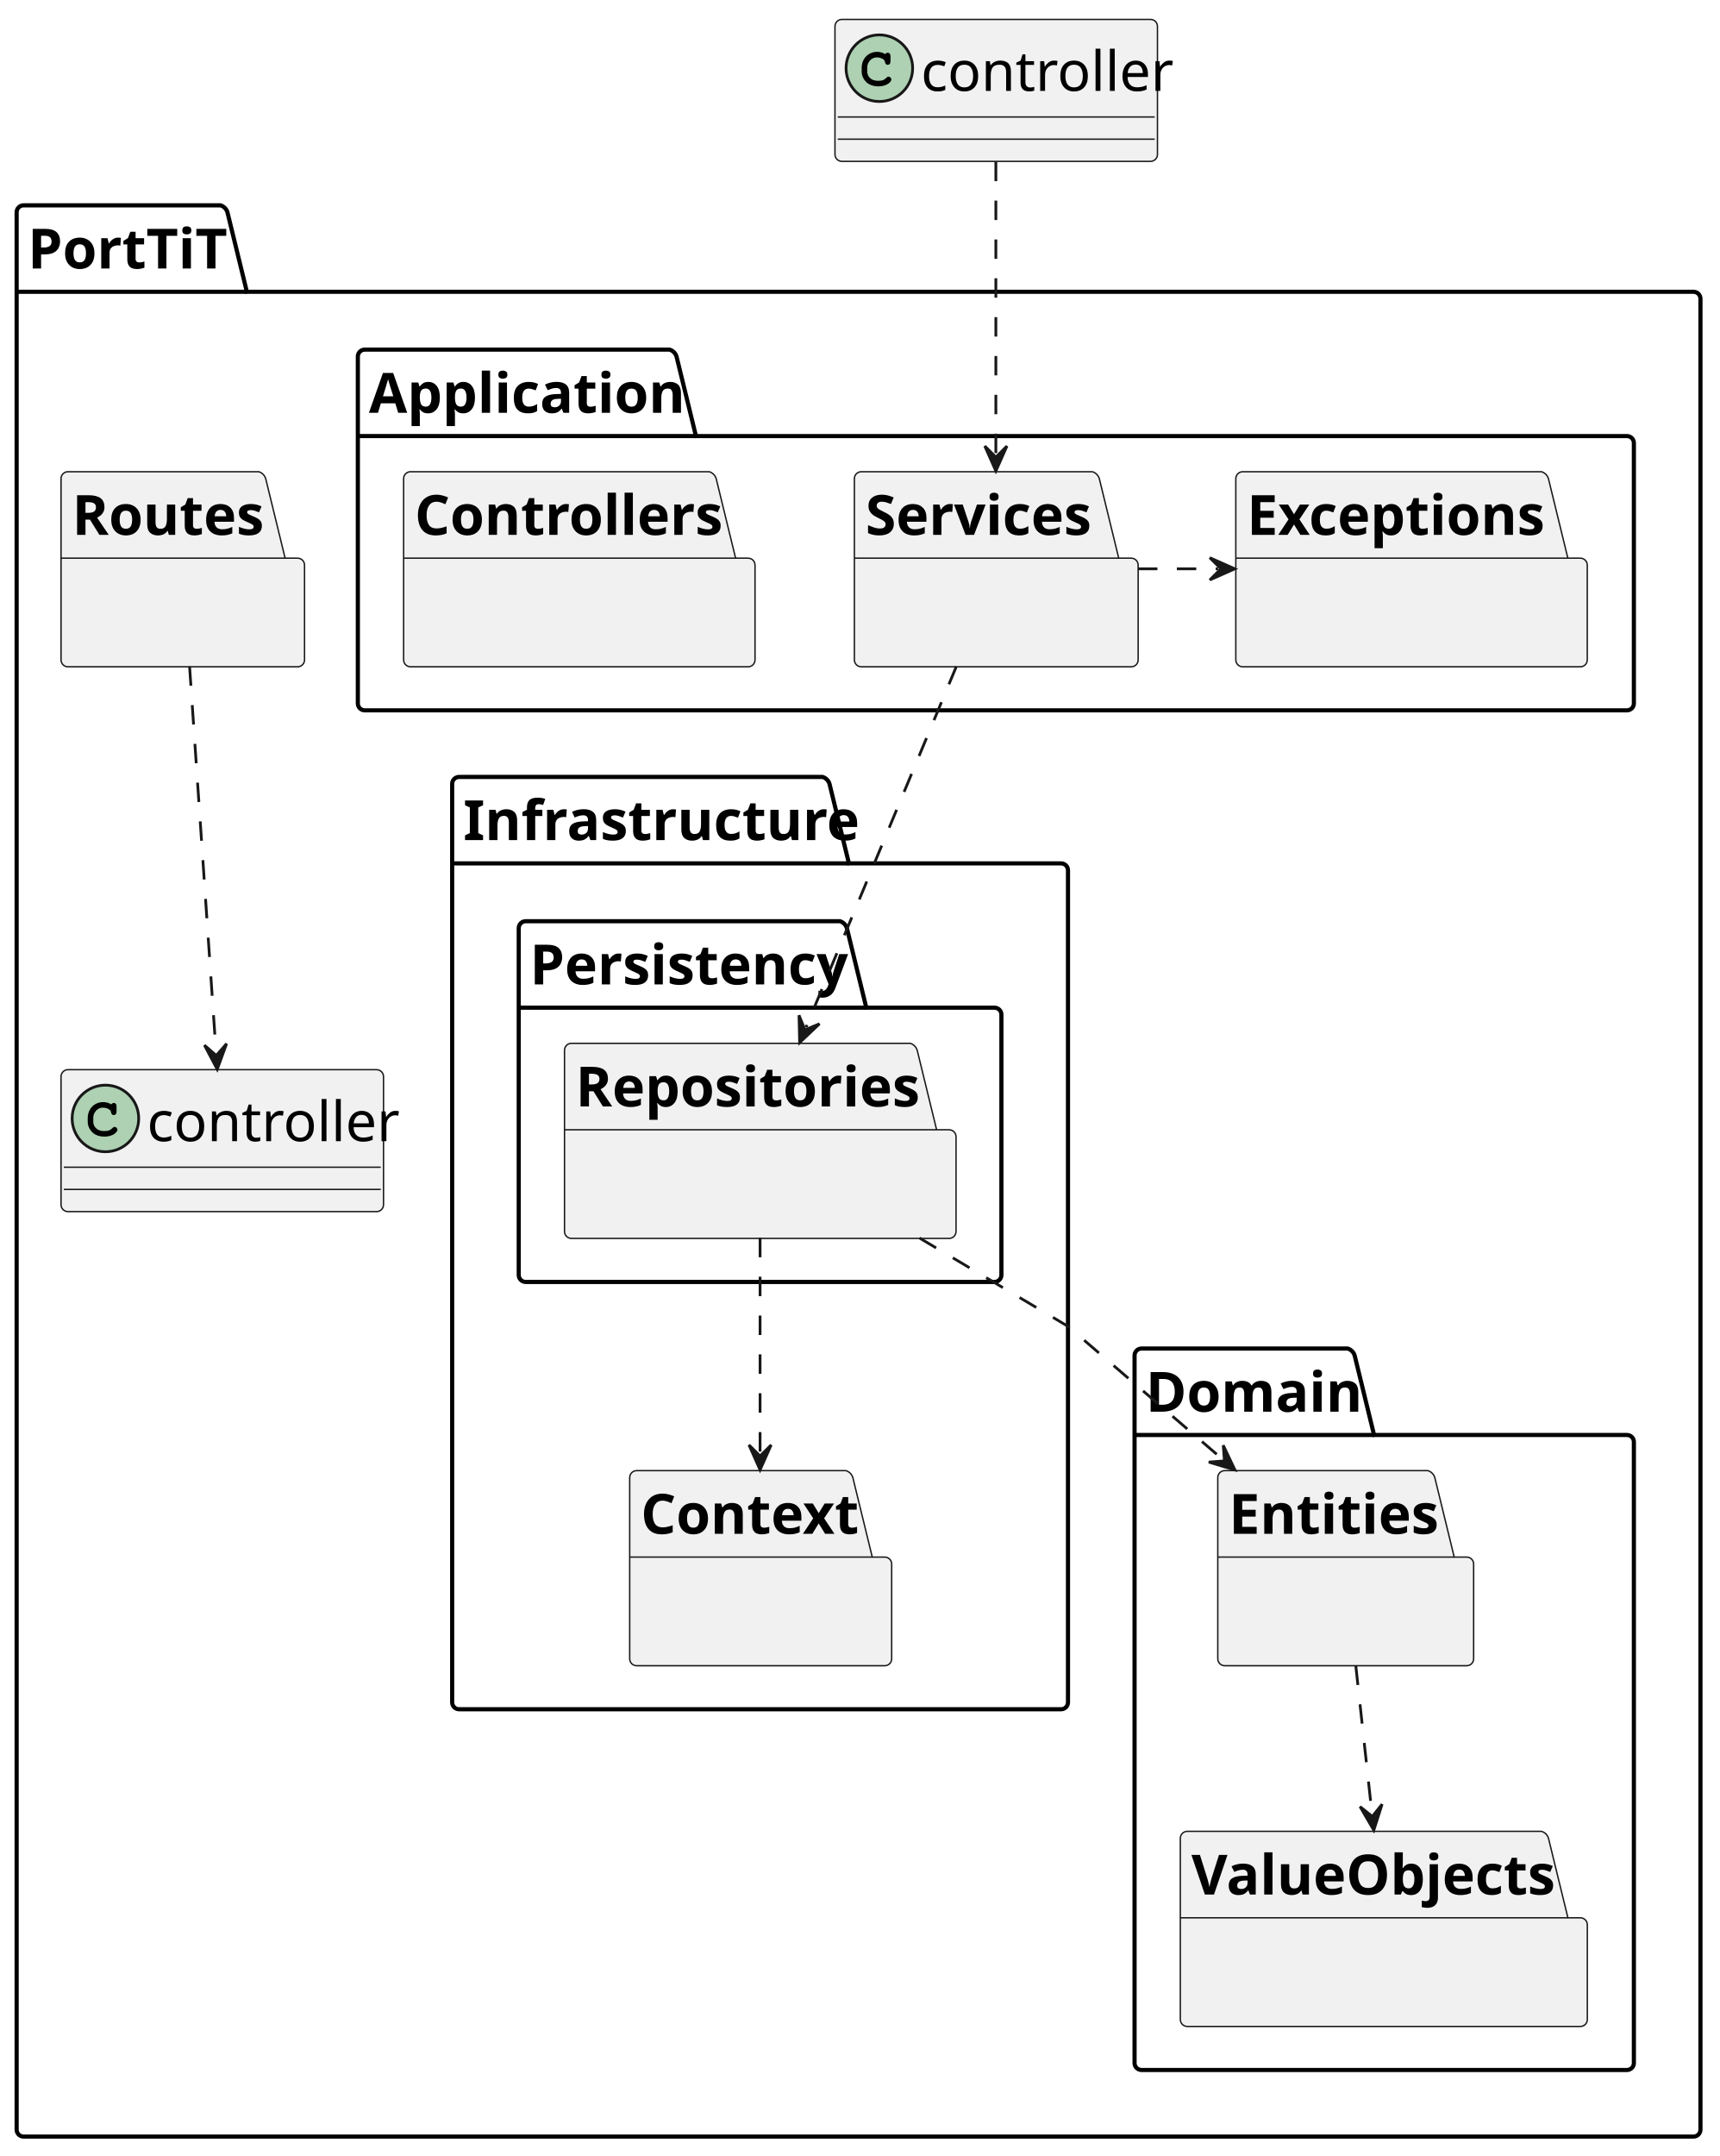
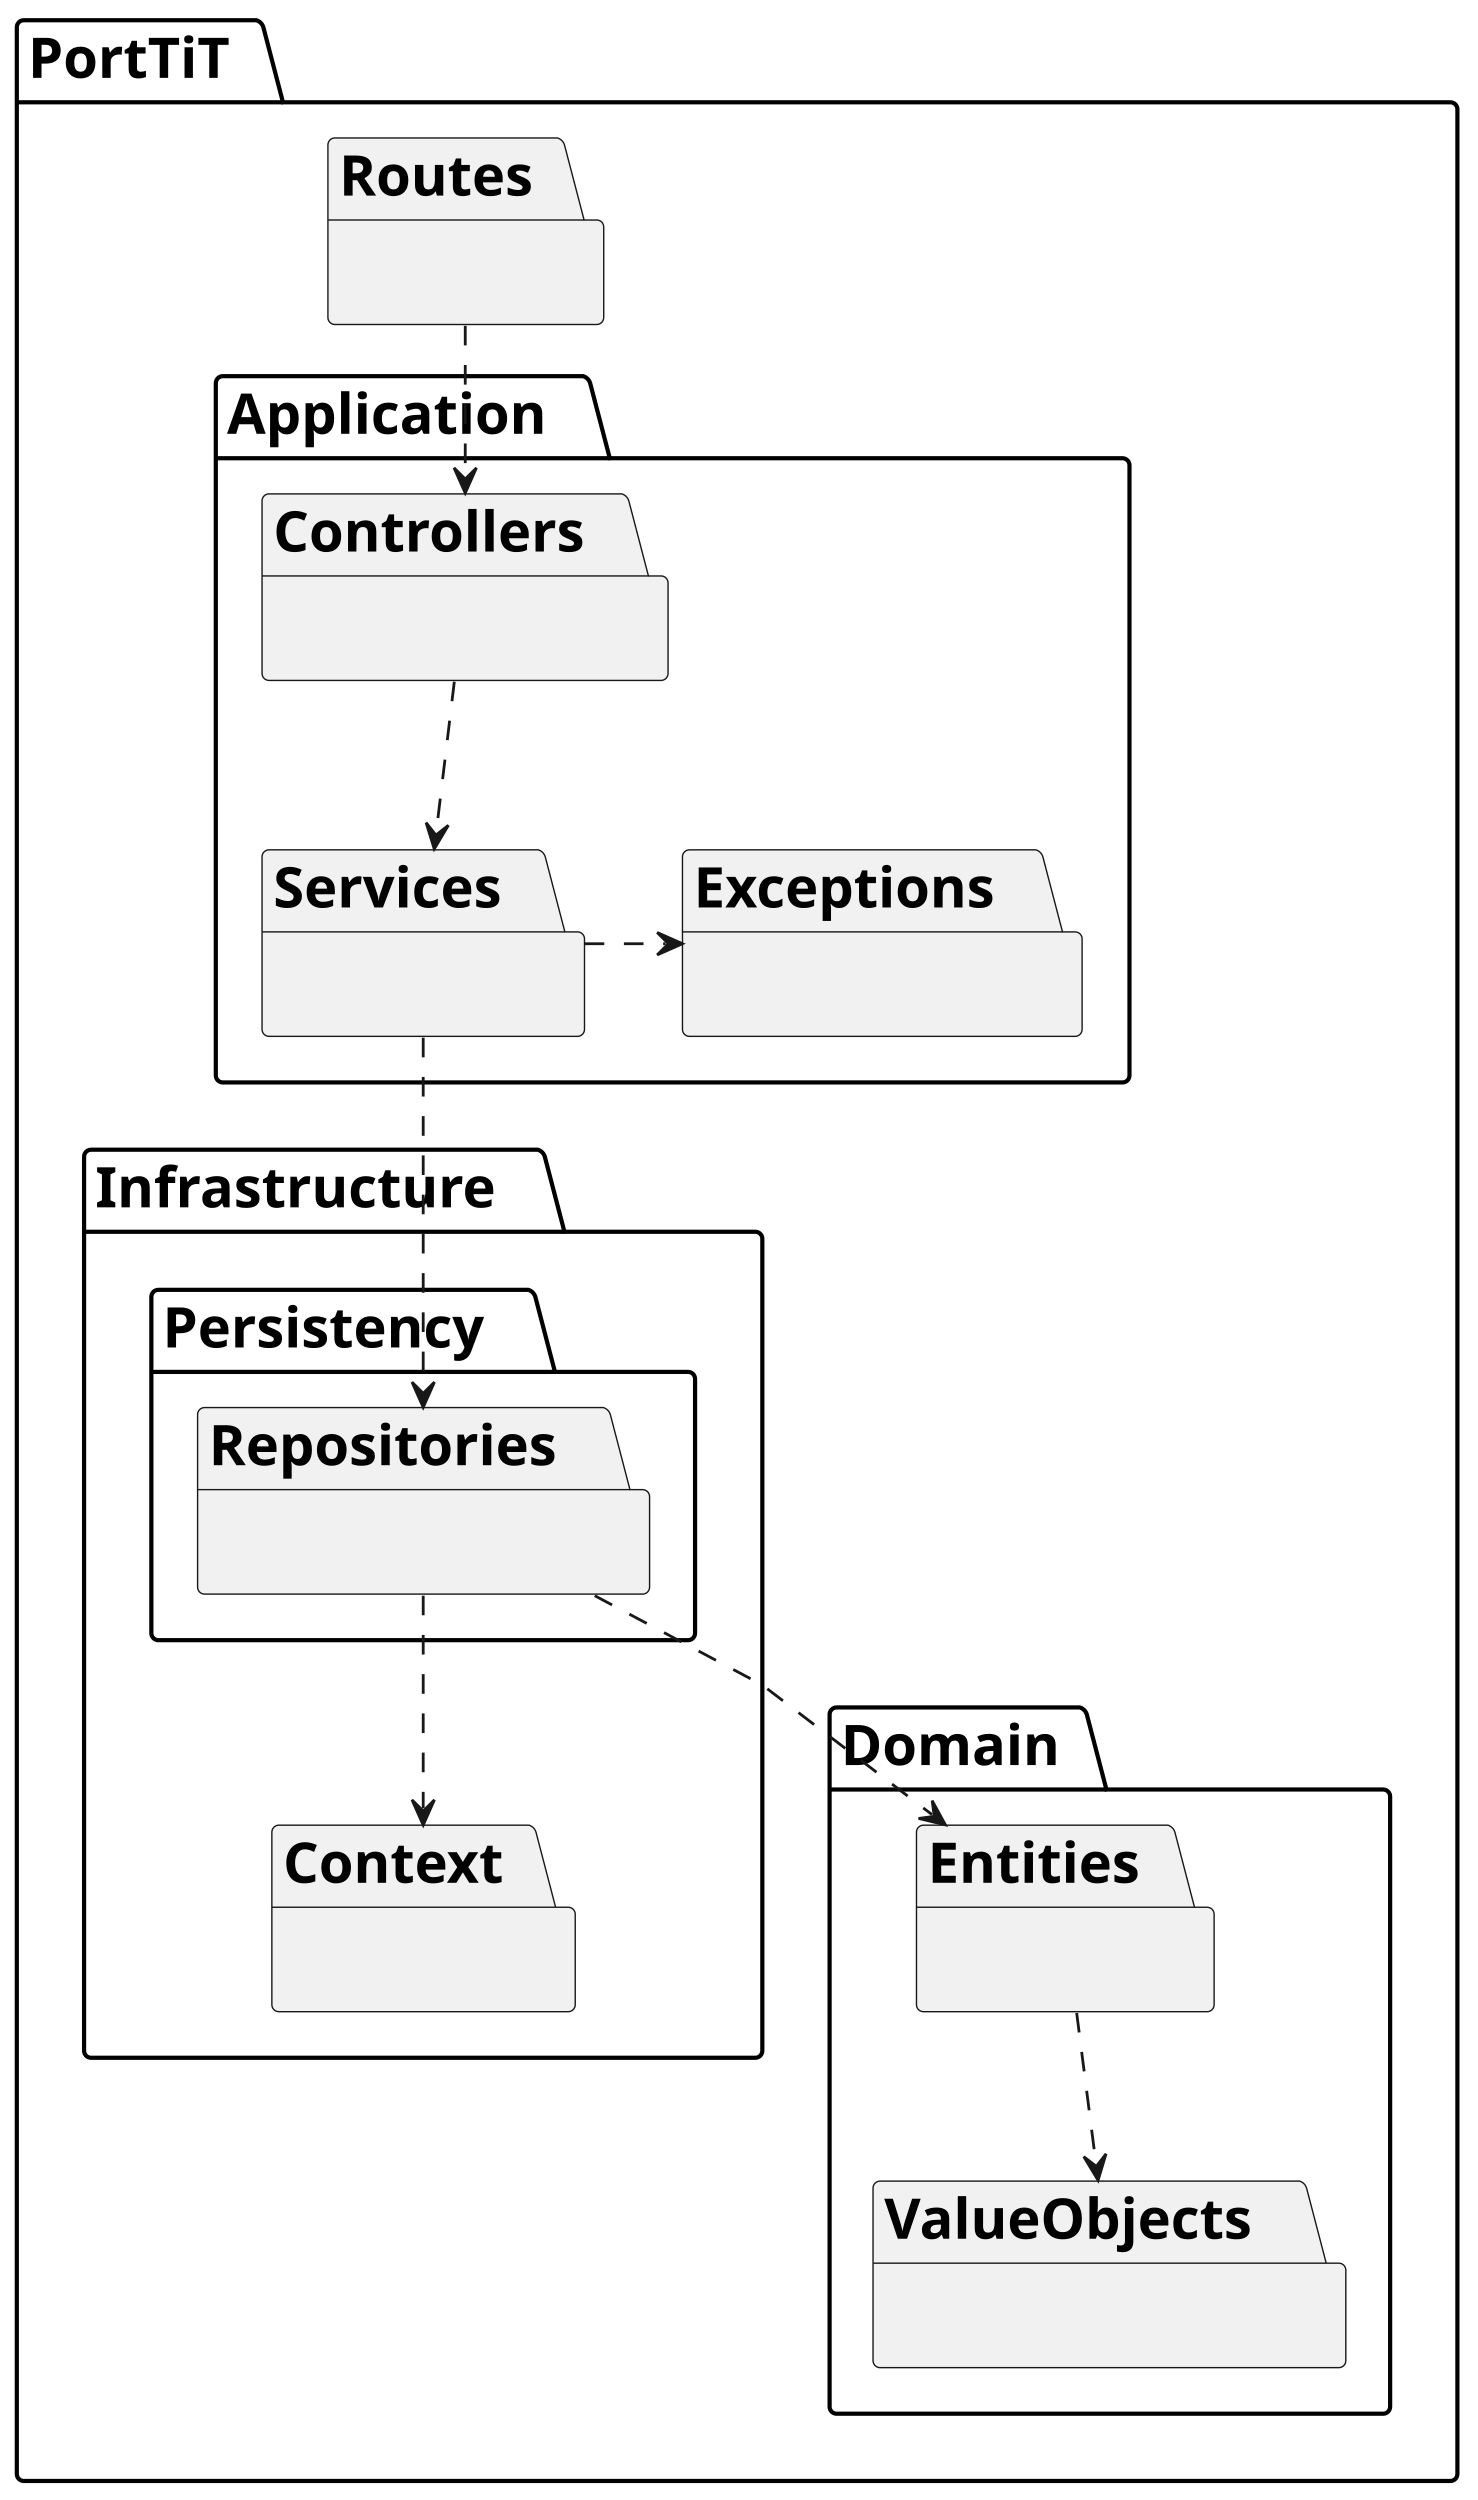
- <svg xmlns="http://www.w3.org/2000/svg" contentStyleType="text/css" data-diagram-type="CLASS" height="777px" preserveAspectRatio="none" style="width:620px;height:777px;background:#FFFFFF;" version="1.1" viewBox="0 0 620 777" width="620px" zoomAndPan="magnify">
+ <svg xmlns="http://www.w3.org/2000/svg" contentStyleType="text/css" data-diagram-type="CLASS" height="892px" preserveAspectRatio="none" style="width:527px;height:892px;background:#FFFFFF;" version="1.1" viewBox="0 0 527 892" width="527px" zoomAndPan="magnify">
  <defs />
  <g>
    <g class="cluster" data-entity="PortTiT" data-source-line="3" data-uid="ent0002" id="cluster_PortTiT">
-       <path d="M8.5,74 L79.49,74 A3.75,3.75 0 0 1 81.99,76.5 L88.99,105.156 L610.5,105.156 A2.5,2.5 0 0 1 613,107.656 L613,767.5 A2.5,2.5 0 0 1 610.5,770 L8.5,770 A2.5,2.5 0 0 1 6,767.5 L6,76.5 A2.5,2.5 0 0 1 8.5,74" fill="none" style="stroke:#000000;stroke-width:1.5;" />
-       <line style="stroke:#000000;stroke-width:1.5;" x1="6" x2="88.99" y1="105.156" y2="105.156" />
-       <text fill="#000000" font-family="sans-serif" font-size="20" font-weight="bold" lengthAdjust="spacing" textLength="69.99" x="10" y="96.762">PortTiT</text>
+       <path d="M8.5,7.217 L91.463,7.217 A3.75,3.75 0 0 1 93.963,9.717 L100.963,36.498 L517.5,36.498 A2.5,2.5 0 0 1 520,38.998 L520,882.717 A2.5,2.5 0 0 1 517.5,885.217 L8.5,885.217 A2.5,2.5 0 0 1 6,882.717 L6,9.717 A2.5,2.5 0 0 1 8.5,7.217" fill="none" style="stroke:#000000;stroke-width:1.5;" />
+       <line style="stroke:#000000;stroke-width:1.5;" x1="6" x2="100.963" y1="36.498" y2="36.498" />
+       <text fill="#000000" font-family="sans-serif" font-size="20" font-weight="bold" lengthAdjust="spacing" textLength="81.963" x="10" y="27.781">PortTiT</text>
    </g>
-     <g class="cluster" data-entity="Application" data-source-line="11" data-uid="ent0006" id="cluster_Application">
-       <path d="M131.5,126 L241.387,126 A3.75,3.75 0 0 1 243.887,128.5 L250.887,157.156 L586.5,157.156 A2.5,2.5 0 0 1 589,159.656 L589,253.5 A2.5,2.5 0 0 1 586.5,256 L131.5,256 A2.5,2.5 0 0 1 129,253.5 L129,128.5 A2.5,2.5 0 0 1 131.5,126" fill="none" style="stroke:#000000;stroke-width:1.5;" />
-       <line style="stroke:#000000;stroke-width:1.5;" x1="129" x2="250.887" y1="157.156" y2="157.156" />
-       <text fill="#000000" font-family="sans-serif" font-size="20" font-weight="bold" lengthAdjust="spacing" textLength="108.887" x="133" y="148.762">Application</text>
+     <g class="cluster" data-entity="Application" data-source-line="9" data-uid="ent0004" id="cluster_Application">
+       <path d="M79.5,134.217 L208.068,134.217 A3.75,3.75 0 0 1 210.568,136.717 L217.568,163.498 L400.5,163.498 A2.5,2.5 0 0 1 403,165.998 L403,383.717 A2.5,2.5 0 0 1 400.5,386.217 L79.5,386.217 A2.5,2.5 0 0 1 77,383.717 L77,136.717 A2.5,2.5 0 0 1 79.5,134.217" fill="none" style="stroke:#000000;stroke-width:1.5;" />
+       <line style="stroke:#000000;stroke-width:1.5;" x1="77" x2="217.568" y1="163.498" y2="163.498" />
+       <text fill="#000000" font-family="sans-serif" font-size="20" font-weight="bold" lengthAdjust="spacing" textLength="127.568" x="81" y="154.781">Application</text>
    </g>
-     <g class="cluster" data-entity="Infrastructure" data-source-line="25" data-uid="ent0010" id="cluster_Infrastructure">
-       <path d="M165.5,280 L296.529,280 A3.75,3.75 0 0 1 299.029,282.5 L306.029,311.156 L382.5,311.156 A2.5,2.5 0 0 1 385,313.656 L385,613.5 A2.5,2.5 0 0 1 382.5,616 L165.5,616 A2.5,2.5 0 0 1 163,613.5 L163,282.5 A2.5,2.5 0 0 1 165.5,280" fill="none" style="stroke:#000000;stroke-width:1.5;" />
-       <line style="stroke:#000000;stroke-width:1.5;" x1="163" x2="306.029" y1="311.156" y2="311.156" />
-       <text fill="#000000" font-family="sans-serif" font-size="20" font-weight="bold" lengthAdjust="spacing" textLength="130.029" x="167" y="302.762">Infrastructure</text>
+     <g class="cluster" data-entity="Infrastructure" data-source-line="23" data-uid="ent0008" id="cluster_Infrastructure">
+       <path d="M32.5,410.217 L191.889,410.217 A3.75,3.75 0 0 1 194.389,412.717 L201.389,439.498 L269.5,439.498 A2.5,2.5 0 0 1 272,441.998 L272,731.717 A2.5,2.5 0 0 1 269.5,734.217 L32.5,734.217 A2.5,2.5 0 0 1 30,731.717 L30,412.717 A2.5,2.5 0 0 1 32.5,410.217" fill="none" style="stroke:#000000;stroke-width:1.5;" />
+       <line style="stroke:#000000;stroke-width:1.5;" x1="30" x2="201.389" y1="439.498" y2="439.498" />
+       <text fill="#000000" font-family="sans-serif" font-size="20" font-weight="bold" lengthAdjust="spacing" textLength="158.389" x="34" y="430.781">Infrastructure</text>
    </g>
-     <g class="cluster" data-entity="Persistency" data-source-line="27" data-uid="ent0011" id="cluster_Persistency">
-       <path d="M189.5,332 L302.795,332 A3.75,3.75 0 0 1 305.295,334.5 L312.295,363.156 L358.5,363.156 A2.5,2.5 0 0 1 361,365.656 L361,459.5 A2.5,2.5 0 0 1 358.5,462 L189.5,462 A2.5,2.5 0 0 1 187,459.5 L187,334.5 A2.5,2.5 0 0 1 189.5,332" fill="none" style="stroke:#000000;stroke-width:1.5;" />
-       <line style="stroke:#000000;stroke-width:1.5;" x1="187" x2="312.295" y1="363.156" y2="363.156" />
-       <text fill="#000000" font-family="sans-serif" font-size="20" font-weight="bold" lengthAdjust="spacing" textLength="112.295" x="191" y="354.762">Persistency</text>
+     <g class="cluster" data-entity="Persistency" data-source-line="25" data-uid="ent0009" id="cluster_Persistency">
+       <path d="M56.5,460.217 L188.506,460.217 A3.75,3.75 0 0 1 191.006,462.717 L198.006,489.498 L245.5,489.498 A2.5,2.5 0 0 1 248,491.998 L248,582.717 A2.5,2.5 0 0 1 245.5,585.217 L56.5,585.217 A2.5,2.5 0 0 1 54,582.717 L54,462.717 A2.5,2.5 0 0 1 56.5,460.217" fill="none" style="stroke:#000000;stroke-width:1.5;" />
+       <line style="stroke:#000000;stroke-width:1.5;" x1="54" x2="198.006" y1="489.498" y2="489.498" />
+       <text fill="#000000" font-family="sans-serif" font-size="20" font-weight="bold" lengthAdjust="spacing" textLength="131.006" x="58" y="480.781">Persistency</text>
    </g>
-     <g class="cluster" data-entity="Domain" data-source-line="39" data-uid="ent0014" id="cluster_Domain">
-       <path d="M411.5,486 L485.84,486 A3.75,3.75 0 0 1 488.34,488.5 L495.34,517.156 L586.5,517.156 A2.5,2.5 0 0 1 589,519.656 L589,743.5 A2.5,2.5 0 0 1 586.5,746 L411.5,746 A2.5,2.5 0 0 1 409,743.5 L409,488.5 A2.5,2.5 0 0 1 411.5,486" fill="none" style="stroke:#000000;stroke-width:1.5;" />
-       <line style="stroke:#000000;stroke-width:1.5;" x1="409" x2="495.34" y1="517.156" y2="517.156" />
-       <text fill="#000000" font-family="sans-serif" font-size="20" font-weight="bold" lengthAdjust="spacing" textLength="73.34" x="413" y="508.762">Domain</text>
+     <g class="cluster" data-entity="Domain" data-source-line="37" data-uid="ent0012" id="cluster_Domain">
+       <path d="M298.5,609.217 L385.272,609.217 A3.75,3.75 0 0 1 387.772,611.717 L394.772,638.498 L493.5,638.498 A2.5,2.5 0 0 1 496,640.998 L496,858.717 A2.5,2.5 0 0 1 493.5,861.217 L298.5,861.217 A2.5,2.5 0 0 1 296,858.717 L296,611.717 A2.5,2.5 0 0 1 298.5,609.217" fill="none" style="stroke:#000000;stroke-width:1.5;" />
+       <line style="stroke:#000000;stroke-width:1.5;" x1="296" x2="394.772" y1="638.498" y2="638.498" />
+       <text fill="#000000" font-family="sans-serif" font-size="20" font-weight="bold" lengthAdjust="spacing" textLength="85.772" x="300" y="629.781">Domain</text>
    </g>
-     <g class="entity" data-entity="controller" data-source-line="9" data-uid="ent0004" id="entity_controller">
-       <rect fill="#F1F1F1" height="51.156" rx="2.5" ry="2.5" style="stroke:#181818;stroke-width:0.5;" width="116.256" x="22" y="385.5" />
-       <ellipse cx="38" cy="403.078" fill="#ADD1B2" rx="12" ry="12" style="stroke:#181818;stroke-width:1;" />
-       <path d="M40.141,398 Q40.328,397.75 40.547,397.625 Q40.766,397.484 41.016,397.484 Q41.453,397.484 41.734,397.797 Q42.016,398.094 42.016,398.812 L42.016,400.516 Q42.016,401.234 41.734,401.547 Q41.453,401.859 41.016,401.859 Q40.625,401.859 40.375,401.625 Q40.125,401.406 40.016,400.797 Q39.953,400.375 39.734,400.156 Q39.344,399.719 38.625,399.453 Q37.906,399.188 37.188,399.188 Q36.281,399.188 35.531,399.578 Q34.781,399.969 34.203,400.859 Q33.625,401.734 33.625,402.938 L33.625,404.234 Q33.625,405.688 34.672,406.656 Q35.734,407.625 37.594,407.625 Q38.703,407.625 39.484,407.312 Q39.922,407.141 40.438,406.625 Q40.75,406.312 40.922,406.219 Q41.094,406.125 41.328,406.125 Q41.719,406.125 42.016,406.438 Q42.328,406.734 42.328,407.141 Q42.328,407.547 41.922,408.016 Q41.328,408.703 40.391,409.094 Q39.125,409.625 37.609,409.625 Q35.828,409.625 34.406,408.891 Q33.25,408.297 32.438,407.031 Q31.625,405.766 31.625,404.281 L31.625,402.922 Q31.625,401.359 32.344,400.016 Q33.078,398.656 34.359,397.922 Q35.656,397.188 37.109,397.188 Q37.969,397.188 38.719,397.391 Q39.484,397.594 40.141,398 Z " fill="#000000" />
-       <text fill="#000000" font-family="sans-serif" font-size="20" lengthAdjust="spacing" textLength="82.256" x="53" y="411.262">controller</text>
-       <line style="stroke:#181818;stroke-width:0.5;" x1="23" x2="137.256" y1="420.656" y2="420.656" />
-       <line style="stroke:#181818;stroke-width:0.5;" x1="23" x2="137.256" y1="428.656" y2="428.656" />
+     <path d="M119.5,49.217 L198.908,49.217 A3.75,3.75 0 0 1 201.408,51.717 L208.408,78.498 L212.908,78.498 A2.5,2.5 0 0 1 215.408,80.998 L215.408,113.279 A2.5,2.5 0 0 1 212.908,115.779 L119.5,115.779 A2.5,2.5 0 0 1 117,113.279 L117,51.717 A2.5,2.5 0 0 1 119.5,49.217" fill="#F1F1F1" style="stroke:#181818;stroke-width:0.5;" />
+     <line style="stroke:#181818;stroke-width:0.5;" x1="117" x2="208.408" y1="78.498" y2="78.498" />
+     <text fill="#000000" font-family="sans-serif" font-size="20" font-weight="bold" lengthAdjust="spacing" textLength="78.408" x="121" y="69.781">Routes</text>
+     <path d="M96,176.217 L221.863,176.217 A3.75,3.75 0 0 1 224.363,178.717 L231.363,205.498 L235.863,205.498 A2.5,2.5 0 0 1 238.363,207.998 L238.363,240.279 A2.5,2.5 0 0 1 235.863,242.779 L96,242.779 A2.5,2.5 0 0 1 93.5,240.279 L93.5,178.717 A2.5,2.5 0 0 1 96,176.217" fill="#F1F1F1" style="stroke:#181818;stroke-width:0.5;" />
+     <line style="stroke:#181818;stroke-width:0.5;" x1="93.5" x2="231.363" y1="205.498" y2="205.498" />
+     <text fill="#000000" font-family="sans-serif" font-size="20" font-weight="bold" lengthAdjust="spacing" textLength="124.863" x="97.5" y="196.781">Controllers</text>
+     <path d="M246,303.217 L369.598,303.217 A3.75,3.75 0 0 1 372.098,305.717 L379.098,332.498 L383.598,332.498 A2.5,2.5 0 0 1 386.098,334.998 L386.098,367.279 A2.5,2.5 0 0 1 383.598,369.779 L246,369.779 A2.5,2.5 0 0 1 243.5,367.279 L243.5,305.717 A2.5,2.5 0 0 1 246,303.217" fill="#F1F1F1" style="stroke:#181818;stroke-width:0.5;" />
+     <line style="stroke:#181818;stroke-width:0.5;" x1="243.5" x2="379.098" y1="332.498" y2="332.498" />
+     <text fill="#000000" font-family="sans-serif" font-size="20" font-weight="bold" lengthAdjust="spacing" textLength="122.598" x="247.5" y="323.781">Exceptions</text>
+     <path d="M96,303.217 L192.049,303.217 A3.75,3.75 0 0 1 194.549,305.717 L201.549,332.498 L206.049,332.498 A2.5,2.5 0 0 1 208.549,334.998 L208.549,367.279 A2.5,2.5 0 0 1 206.049,369.779 L96,369.779 A2.5,2.5 0 0 1 93.5,367.279 L93.5,305.717 A2.5,2.5 0 0 1 96,303.217" fill="#F1F1F1" style="stroke:#181818;stroke-width:0.5;" />
+     <line style="stroke:#181818;stroke-width:0.5;" x1="93.5" x2="201.549" y1="332.498" y2="332.498" />
+     <text fill="#000000" font-family="sans-serif" font-size="20" font-weight="bold" lengthAdjust="spacing" textLength="95.049" x="97.5" y="323.781">Services</text>
+     <path d="M73,502.217 L215.269,502.217 A3.75,3.75 0 0 1 217.769,504.717 L224.769,531.498 L229.269,531.498 A2.5,2.5 0 0 1 231.769,533.998 L231.769,566.279 A2.5,2.5 0 0 1 229.269,568.779 L73,568.779 A2.5,2.5 0 0 1 70.5,566.279 L70.5,504.717 A2.5,2.5 0 0 1 73,502.217" fill="#F1F1F1" style="stroke:#181818;stroke-width:0.5;" />
+     <line style="stroke:#181818;stroke-width:0.5;" x1="70.5" x2="224.769" y1="531.498" y2="531.498" />
+     <text fill="#000000" font-family="sans-serif" font-size="20" font-weight="bold" lengthAdjust="spacing" textLength="141.269" x="74.5" y="522.781">Repositories</text>
+     <path d="M99.5,651.217 L188.742,651.217 A3.75,3.75 0 0 1 191.242,653.717 L198.242,680.498 L202.742,680.498 A2.5,2.5 0 0 1 205.242,682.998 L205.242,715.279 A2.5,2.5 0 0 1 202.742,717.779 L99.5,717.779 A2.5,2.5 0 0 1 97,715.279 L97,653.717 A2.5,2.5 0 0 1 99.5,651.217" fill="#F1F1F1" style="stroke:#181818;stroke-width:0.5;" />
+     <line style="stroke:#181818;stroke-width:0.5;" x1="97" x2="198.242" y1="680.498" y2="680.498" />
+     <text fill="#000000" font-family="sans-serif" font-size="20" font-weight="bold" lengthAdjust="spacing" textLength="88.242" x="101" y="671.781">Context</text>
+     <path d="M329.5,651.217 L416.701,651.217 A3.75,3.75 0 0 1 419.201,653.717 L426.201,680.498 L430.701,680.498 A2.5,2.5 0 0 1 433.201,682.998 L433.201,715.279 A2.5,2.5 0 0 1 430.701,717.779 L329.5,717.779 A2.5,2.5 0 0 1 327,715.279 L327,653.717 A2.5,2.5 0 0 1 329.5,651.217" fill="#F1F1F1" style="stroke:#181818;stroke-width:0.5;" />
+     <line style="stroke:#181818;stroke-width:0.5;" x1="327" x2="426.201" y1="680.498" y2="680.498" />
+     <text fill="#000000" font-family="sans-serif" font-size="20" font-weight="bold" lengthAdjust="spacing" textLength="86.201" x="331" y="671.781">Entities</text>
+     <path d="M314,778.217 L463.691,778.217 A3.75,3.75 0 0 1 466.191,780.717 L473.191,807.498 L477.691,807.498 A2.5,2.5 0 0 1 480.191,809.998 L480.191,842.279 A2.5,2.5 0 0 1 477.691,844.779 L314,844.779 A2.5,2.5 0 0 1 311.5,842.279 L311.5,780.717 A2.5,2.5 0 0 1 314,778.217" fill="#F1F1F1" style="stroke:#181818;stroke-width:0.5;" />
+     <line style="stroke:#181818;stroke-width:0.5;" x1="311.5" x2="473.191" y1="807.498" y2="807.498" />
+     <text fill="#000000" font-family="sans-serif" font-size="20" font-weight="bold" lengthAdjust="spacing" textLength="148.691" x="315.5" y="798.781">ValueObjects</text>
+     <g class="link" data-entity-1="controller" data-entity-2="service" data-source-line="48" data-uid="lnk15" id="link_controller_service">
+       <path codeLine="48" d="M162.1,243.237 C159.89,261.607 157.855,278.55 155.645,296.969" fill="none" id="controller-to-service" style="stroke:#181818;stroke-width:1;stroke-dasharray:7.0,7.0;" />
+       <polygon fill="#181818" points="154.93,302.927,159.974,294.467,155.526,297.962,152.031,293.514,154.93,302.927" style="stroke:#181818;stroke-width:1;" />
    </g>
-     <path d="M24.5,170 L93.283,170 A3.75,3.75 0 0 1 95.783,172.5 L102.783,201.156 L107.283,201.156 A2.5,2.5 0 0 1 109.783,203.656 L109.783,237.812 A2.5,2.5 0 0 1 107.283,240.312 L24.5,240.312 A2.5,2.5 0 0 1 22,237.812 L22,172.5 A2.5,2.5 0 0 1 24.5,170" fill="#F1F1F1" style="stroke:#181818;stroke-width:0.5;" />
-     <line style="stroke:#181818;stroke-width:0.5;" x1="22" x2="102.783" y1="201.156" y2="201.156" />
-     <text fill="#000000" font-family="sans-serif" font-size="20" font-weight="bold" lengthAdjust="spacing" textLength="67.783" x="26" y="192.762">Routes</text>
-     <path d="M148,170 L255.68,170 A3.75,3.75 0 0 1 258.18,172.5 L265.18,201.156 L269.68,201.156 A2.5,2.5 0 0 1 272.18,203.656 L272.18,237.812 A2.5,2.5 0 0 1 269.68,240.312 L148,240.312 A2.5,2.5 0 0 1 145.5,237.812 L145.5,172.5 A2.5,2.5 0 0 1 148,170" fill="#F1F1F1" style="stroke:#181818;stroke-width:0.5;" />
-     <line style="stroke:#181818;stroke-width:0.5;" x1="145.5" x2="265.18" y1="201.156" y2="201.156" />
-     <text fill="#000000" font-family="sans-serif" font-size="20" font-weight="bold" lengthAdjust="spacing" textLength="106.68" x="149.5" y="192.762">Controllers</text>
-     <path d="M448,170 L555.699,170 A3.75,3.75 0 0 1 558.199,172.5 L565.199,201.156 L569.699,201.156 A2.5,2.5 0 0 1 572.199,203.656 L572.199,237.812 A2.5,2.5 0 0 1 569.699,240.312 L448,240.312 A2.5,2.5 0 0 1 445.5,237.812 L445.5,172.5 A2.5,2.5 0 0 1 448,170" fill="#F1F1F1" style="stroke:#181818;stroke-width:0.5;" />
-     <line style="stroke:#181818;stroke-width:0.5;" x1="445.5" x2="565.199" y1="201.156" y2="201.156" />
-     <text fill="#000000" font-family="sans-serif" font-size="20" font-weight="bold" lengthAdjust="spacing" textLength="106.699" x="449.5" y="192.762">Exceptions</text>
-     <path d="M310.5,170 L393.795,170 A3.75,3.75 0 0 1 396.295,172.5 L403.295,201.156 L407.795,201.156 A2.5,2.5 0 0 1 410.295,203.656 L410.295,237.812 A2.5,2.5 0 0 1 407.795,240.312 L310.5,240.312 A2.5,2.5 0 0 1 308,237.812 L308,172.5 A2.5,2.5 0 0 1 310.5,170" fill="#F1F1F1" style="stroke:#181818;stroke-width:0.5;" />
-     <line style="stroke:#181818;stroke-width:0.5;" x1="308" x2="403.295" y1="201.156" y2="201.156" />
-     <text fill="#000000" font-family="sans-serif" font-size="20" font-weight="bold" lengthAdjust="spacing" textLength="82.295" x="312" y="192.762">Services</text>
-     <path d="M206,376 L328.143,376 A3.75,3.75 0 0 1 330.643,378.5 L337.643,407.156 L342.143,407.156 A2.5,2.5 0 0 1 344.643,409.656 L344.643,443.812 A2.5,2.5 0 0 1 342.143,446.312 L206,446.312 A2.5,2.5 0 0 1 203.5,443.812 L203.5,378.5 A2.5,2.5 0 0 1 206,376" fill="#F1F1F1" style="stroke:#181818;stroke-width:0.5;" />
-     <line style="stroke:#181818;stroke-width:0.5;" x1="203.5" x2="337.643" y1="407.156" y2="407.156" />
-     <text fill="#000000" font-family="sans-serif" font-size="20" font-weight="bold" lengthAdjust="spacing" textLength="121.143" x="207.5" y="398.762">Repositories</text>
-     <path d="M229.5,530 L304.943,530 A3.75,3.75 0 0 1 307.443,532.5 L314.443,561.156 L318.943,561.156 A2.5,2.5 0 0 1 321.443,563.656 L321.443,597.812 A2.5,2.5 0 0 1 318.943,600.312 L229.5,600.312 A2.5,2.5 0 0 1 227,597.812 L227,532.5 A2.5,2.5 0 0 1 229.5,530" fill="#F1F1F1" style="stroke:#181818;stroke-width:0.5;" />
-     <line style="stroke:#181818;stroke-width:0.5;" x1="227" x2="314.443" y1="561.156" y2="561.156" />
-     <text fill="#000000" font-family="sans-serif" font-size="20" font-weight="bold" lengthAdjust="spacing" textLength="74.443" x="231" y="552.762">Context</text>
-     <path d="M441.5,530 L514.736,530 A3.75,3.75 0 0 1 517.236,532.5 L524.236,561.156 L528.736,561.156 A2.5,2.5 0 0 1 531.236,563.656 L531.236,597.812 A2.5,2.5 0 0 1 528.736,600.312 L441.5,600.312 A2.5,2.5 0 0 1 439,597.812 L439,532.5 A2.5,2.5 0 0 1 441.5,530" fill="#F1F1F1" style="stroke:#181818;stroke-width:0.5;" />
-     <line style="stroke:#181818;stroke-width:0.5;" x1="439" x2="524.236" y1="561.156" y2="561.156" />
-     <text fill="#000000" font-family="sans-serif" font-size="20" font-weight="bold" lengthAdjust="spacing" textLength="72.236" x="443" y="552.762">Entities</text>
-     <path d="M428,660 L555.719,660 A3.75,3.75 0 0 1 558.219,662.5 L565.219,691.156 L569.719,691.156 A2.5,2.5 0 0 1 572.219,693.656 L572.219,727.812 A2.5,2.5 0 0 1 569.719,730.312 L428,730.312 A2.5,2.5 0 0 1 425.5,727.812 L425.5,662.5 A2.5,2.5 0 0 1 428,660" fill="#F1F1F1" style="stroke:#181818;stroke-width:0.5;" />
-     <line style="stroke:#181818;stroke-width:0.5;" x1="425.5" x2="565.219" y1="691.156" y2="691.156" />
-     <text fill="#000000" font-family="sans-serif" font-size="20" font-weight="bold" lengthAdjust="spacing" textLength="126.719" x="429.5" y="682.762">ValueObjects</text>
-     <g class="entity" data-entity="controller" data-source-line="50" data-uid="ent0017" id="entity_controller">
-       <rect fill="#F1F1F1" height="51.156" rx="2.5" ry="2.5" style="stroke:#181818;stroke-width:0.5;" width="116.256" x="301" y="7" />
-       <ellipse cx="317" cy="24.578" fill="#ADD1B2" rx="12" ry="12" style="stroke:#181818;stroke-width:1;" />
-       <path d="M319.141,19.5 Q319.328,19.25 319.547,19.125 Q319.766,18.984 320.016,18.984 Q320.453,18.984 320.734,19.297 Q321.016,19.594 321.016,20.312 L321.016,22.016 Q321.016,22.734 320.734,23.047 Q320.453,23.359 320.016,23.359 Q319.625,23.359 319.375,23.125 Q319.125,22.906 319.016,22.297 Q318.953,21.875 318.734,21.656 Q318.344,21.219 317.625,20.953 Q316.906,20.688 316.188,20.688 Q315.281,20.688 314.531,21.078 Q313.781,21.469 313.203,22.359 Q312.625,23.234 312.625,24.438 L312.625,25.734 Q312.625,27.188 313.672,28.156 Q314.734,29.125 316.594,29.125 Q317.703,29.125 318.484,28.812 Q318.922,28.641 319.438,28.125 Q319.75,27.812 319.922,27.719 Q320.094,27.625 320.328,27.625 Q320.719,27.625 321.016,27.938 Q321.328,28.234 321.328,28.641 Q321.328,29.047 320.922,29.516 Q320.328,30.203 319.391,30.594 Q318.125,31.125 316.609,31.125 Q314.828,31.125 313.406,30.391 Q312.25,29.797 311.438,28.531 Q310.625,27.266 310.625,25.781 L310.625,24.422 Q310.625,22.859 311.344,21.516 Q312.078,20.156 313.359,19.422 Q314.656,18.688 316.109,18.688 Q316.969,18.688 317.719,18.891 Q318.484,19.094 319.141,19.5 Z " fill="#000000" />
-       <text fill="#000000" font-family="sans-serif" font-size="20" lengthAdjust="spacing" textLength="82.256" x="332" y="32.762">controller</text>
-       <line style="stroke:#181818;stroke-width:0.5;" x1="302" x2="416.256" y1="42.156" y2="42.156" />
-       <line style="stroke:#181818;stroke-width:0.5;" x1="302" x2="416.256" y1="50.156" y2="50.156" />
+     <g class="link" data-entity-1="service" data-entity-2="repo" data-source-line="49" data-uid="lnk16" id="link_service_repo">
+       <path codeLine="49" d="M151,370.247 C151,406.747 151,459.617 151,496.137" fill="none" id="service-to-repo" style="stroke:#181818;stroke-width:1;stroke-dasharray:7.0,7.0;" />
+       <polygon fill="#181818" points="151,502.137,155,493.137,151,497.137,147,493.137,151,502.137" style="stroke:#181818;stroke-width:1;" />
    </g>
-     <g class="link" data-entity-1="rt" data-entity-2="controller" data-source-line="9" data-uid="lnk5" id="link_rt_controller">
-       <path codeLine="9" d="M68.34,240.15 C71.16,281.21 75.409,343.124 77.899,379.394" fill="none" id="rt-to-controller" style="stroke:#181818;stroke-width:1;stroke-dasharray:7.0,7.0;" />
-       <polygon fill="#181818" points="78.31,385.38,81.684,376.127,77.968,380.392,73.703,376.675,78.31,385.38" style="stroke:#181818;stroke-width:1;" />
+     <g class="link" data-entity-1="repo" data-entity-2="ent" data-source-line="50" data-uid="lnk17" id="link_repo_ent">
+       <path codeLine="50" d="M212.21,569.347 C242.22,585.347 272,601.217 272,601.217 C272,601.217 302.362,624.405 332.552,647.465" fill="none" id="repo-to-ent" style="stroke:#181818;stroke-width:1;stroke-dasharray:7.0,7.0;" />
+       <polygon fill="#181818" points="337.32,651.107,332.596,642.465,333.346,648.072,327.74,648.822,337.32,651.107" style="stroke:#181818;stroke-width:1;" />
    </g>
-     <g class="link" data-entity-1="controller" data-entity-2="service" data-source-line="50" data-uid="lnk18" id="link_controller_service">
-       <path codeLine="50" d="M359,58.29 C359,87.66 359,130.76 359,163.75" fill="none" id="controller-to-service" style="stroke:#181818;stroke-width:1;stroke-dasharray:7.0,7.0;" />
-       <polygon fill="#181818" points="359,169.75,363,160.75,359,164.75,355,160.75,359,169.75" style="stroke:#181818;stroke-width:1;" />
+     <g class="link" data-entity-1="ent" data-entity-2="vo" data-source-line="52" data-uid="lnk18" id="link_ent_vo">
+       <path codeLine="52" d="M384.16,718.237 C386.51,736.607 388.691,753.555 391.041,771.975" fill="none" id="ent-to-vo" style="stroke:#181818;stroke-width:1;stroke-dasharray:7.0,7.0;" />
+       <polygon fill="#181818" points="391.8,777.927,394.629,768.493,391.167,772.967,386.693,769.505,391.8,777.927" style="stroke:#181818;stroke-width:1;" />
    </g>
-     <g class="link" data-entity-1="service" data-entity-2="repo" data-source-line="51" data-uid="lnk19" id="link_service_repo">
-       <path codeLine="51" d="M344.77,240.15 C329.08,277.8 306.288,332.502 290.578,370.202" fill="none" id="service-to-repo" style="stroke:#181818;stroke-width:1;stroke-dasharray:7.0,7.0;" />
-       <polygon fill="#181818" points="288.27,375.74,295.424,368.971,290.193,371.125,288.04,365.894,288.27,375.74" style="stroke:#181818;stroke-width:1;" />
+     <g class="link" data-entity-1="service" data-entity-2="exception" data-source-line="54" data-uid="lnk19" id="link_service_exception">
+       <path codeLine="54" d="M208.61,336.717 C215.08,336.717 225,336.717 237.48,336.717" fill="none" id="service-to-exception" style="stroke:#181818;stroke-width:1;stroke-dasharray:7.0,7.0;" />
+       <polygon fill="#181818" points="243.48,336.717,234.48,332.717,238.48,336.717,234.48,340.717,243.48,336.717" style="stroke:#181818;stroke-width:1;" />
    </g>
-     <g class="link" data-entity-1="repo" data-entity-2="ent" data-source-line="52" data-uid="lnk20" id="link_repo_ent">
-       <path codeLine="52" d="M331.45,446.16 C358.54,462.26 385,478 385,478 C385,478 412.75,501.868 440.64,525.848" fill="none" id="repo-to-ent" style="stroke:#181818;stroke-width:1;stroke-dasharray:7.0,7.0;" />
-       <polygon fill="#181818" points="445.19,529.76,440.974,520.859,441.399,526.5,435.758,526.925,445.19,529.76" style="stroke:#181818;stroke-width:1;" />
+     <g class="link" data-entity-1="repo" data-entity-2="ctx" data-source-line="56" data-uid="lnk20" id="link_repo_ctx">
+       <path codeLine="56" d="M151,569.337 C151,593.697 151,620.847 151,645.187" fill="none" id="repo-to-ctx" style="stroke:#181818;stroke-width:1;stroke-dasharray:7.0,7.0;" />
+       <polygon fill="#181818" points="151,651.187,155,642.187,151,646.187,147,642.187,151,651.187" style="stroke:#181818;stroke-width:1;" />
    </g>
-     <g class="link" data-entity-1="ent" data-entity-2="vo" data-source-line="54" data-uid="lnk21" id="link_ent_vo">
-       <path codeLine="54" d="M488.75,600.3 C490.76,618.67 492.578,635.256 494.588,653.636" fill="none" id="ent-to-vo" style="stroke:#181818;stroke-width:1;stroke-dasharray:7.0,7.0;" />
-       <polygon fill="#181818" points="495.24,659.6,498.238,650.218,494.697,654.63,490.285,651.088,495.24,659.6" style="stroke:#181818;stroke-width:1;" />
-     </g>
-     <g class="link" data-entity-1="service" data-entity-2="exception" data-source-line="56" data-uid="lnk22" id="link_service_exception">
-       <path codeLine="56" d="M410.24,205 C414.99,205 426.45,205 439.12,205" fill="none" id="service-to-exception" style="stroke:#181818;stroke-width:1;stroke-dasharray:7.0,7.0;" />
-       <polygon fill="#181818" points="445.12,205,436.12,201,440.12,205,436.12,209,445.12,205" style="stroke:#181818;stroke-width:1;" />
-     </g>
-     <g class="link" data-entity-1="repo" data-entity-2="ctx" data-source-line="58" data-uid="lnk23" id="link_repo_ctx">
-       <path codeLine="58" d="M274,446.11 C274,471.06 274,498.76 274,523.74" fill="none" id="repo-to-ctx" style="stroke:#181818;stroke-width:1;stroke-dasharray:7.0,7.0;" />
-       <polygon fill="#181818" points="274,529.74,278,520.74,274,524.74,270,520.74,274,529.74" style="stroke:#181818;stroke-width:1;" />
+     <g class="link" data-entity-1="rt" data-entity-2="controller" data-source-line="57" data-uid="lnk21" id="link_rt_controller">
+       <path codeLine="57" d="M166,116.237 C166,134.607 166,151.507 166,169.927" fill="none" id="rt-to-controller" style="stroke:#181818;stroke-width:1;stroke-dasharray:7.0,7.0;" />
+       <polygon fill="#181818" points="166,175.927,170,166.927,166,170.927,162,166.927,166,175.927" style="stroke:#181818;stroke-width:1;" />
    </g>
  </g>
</svg>
